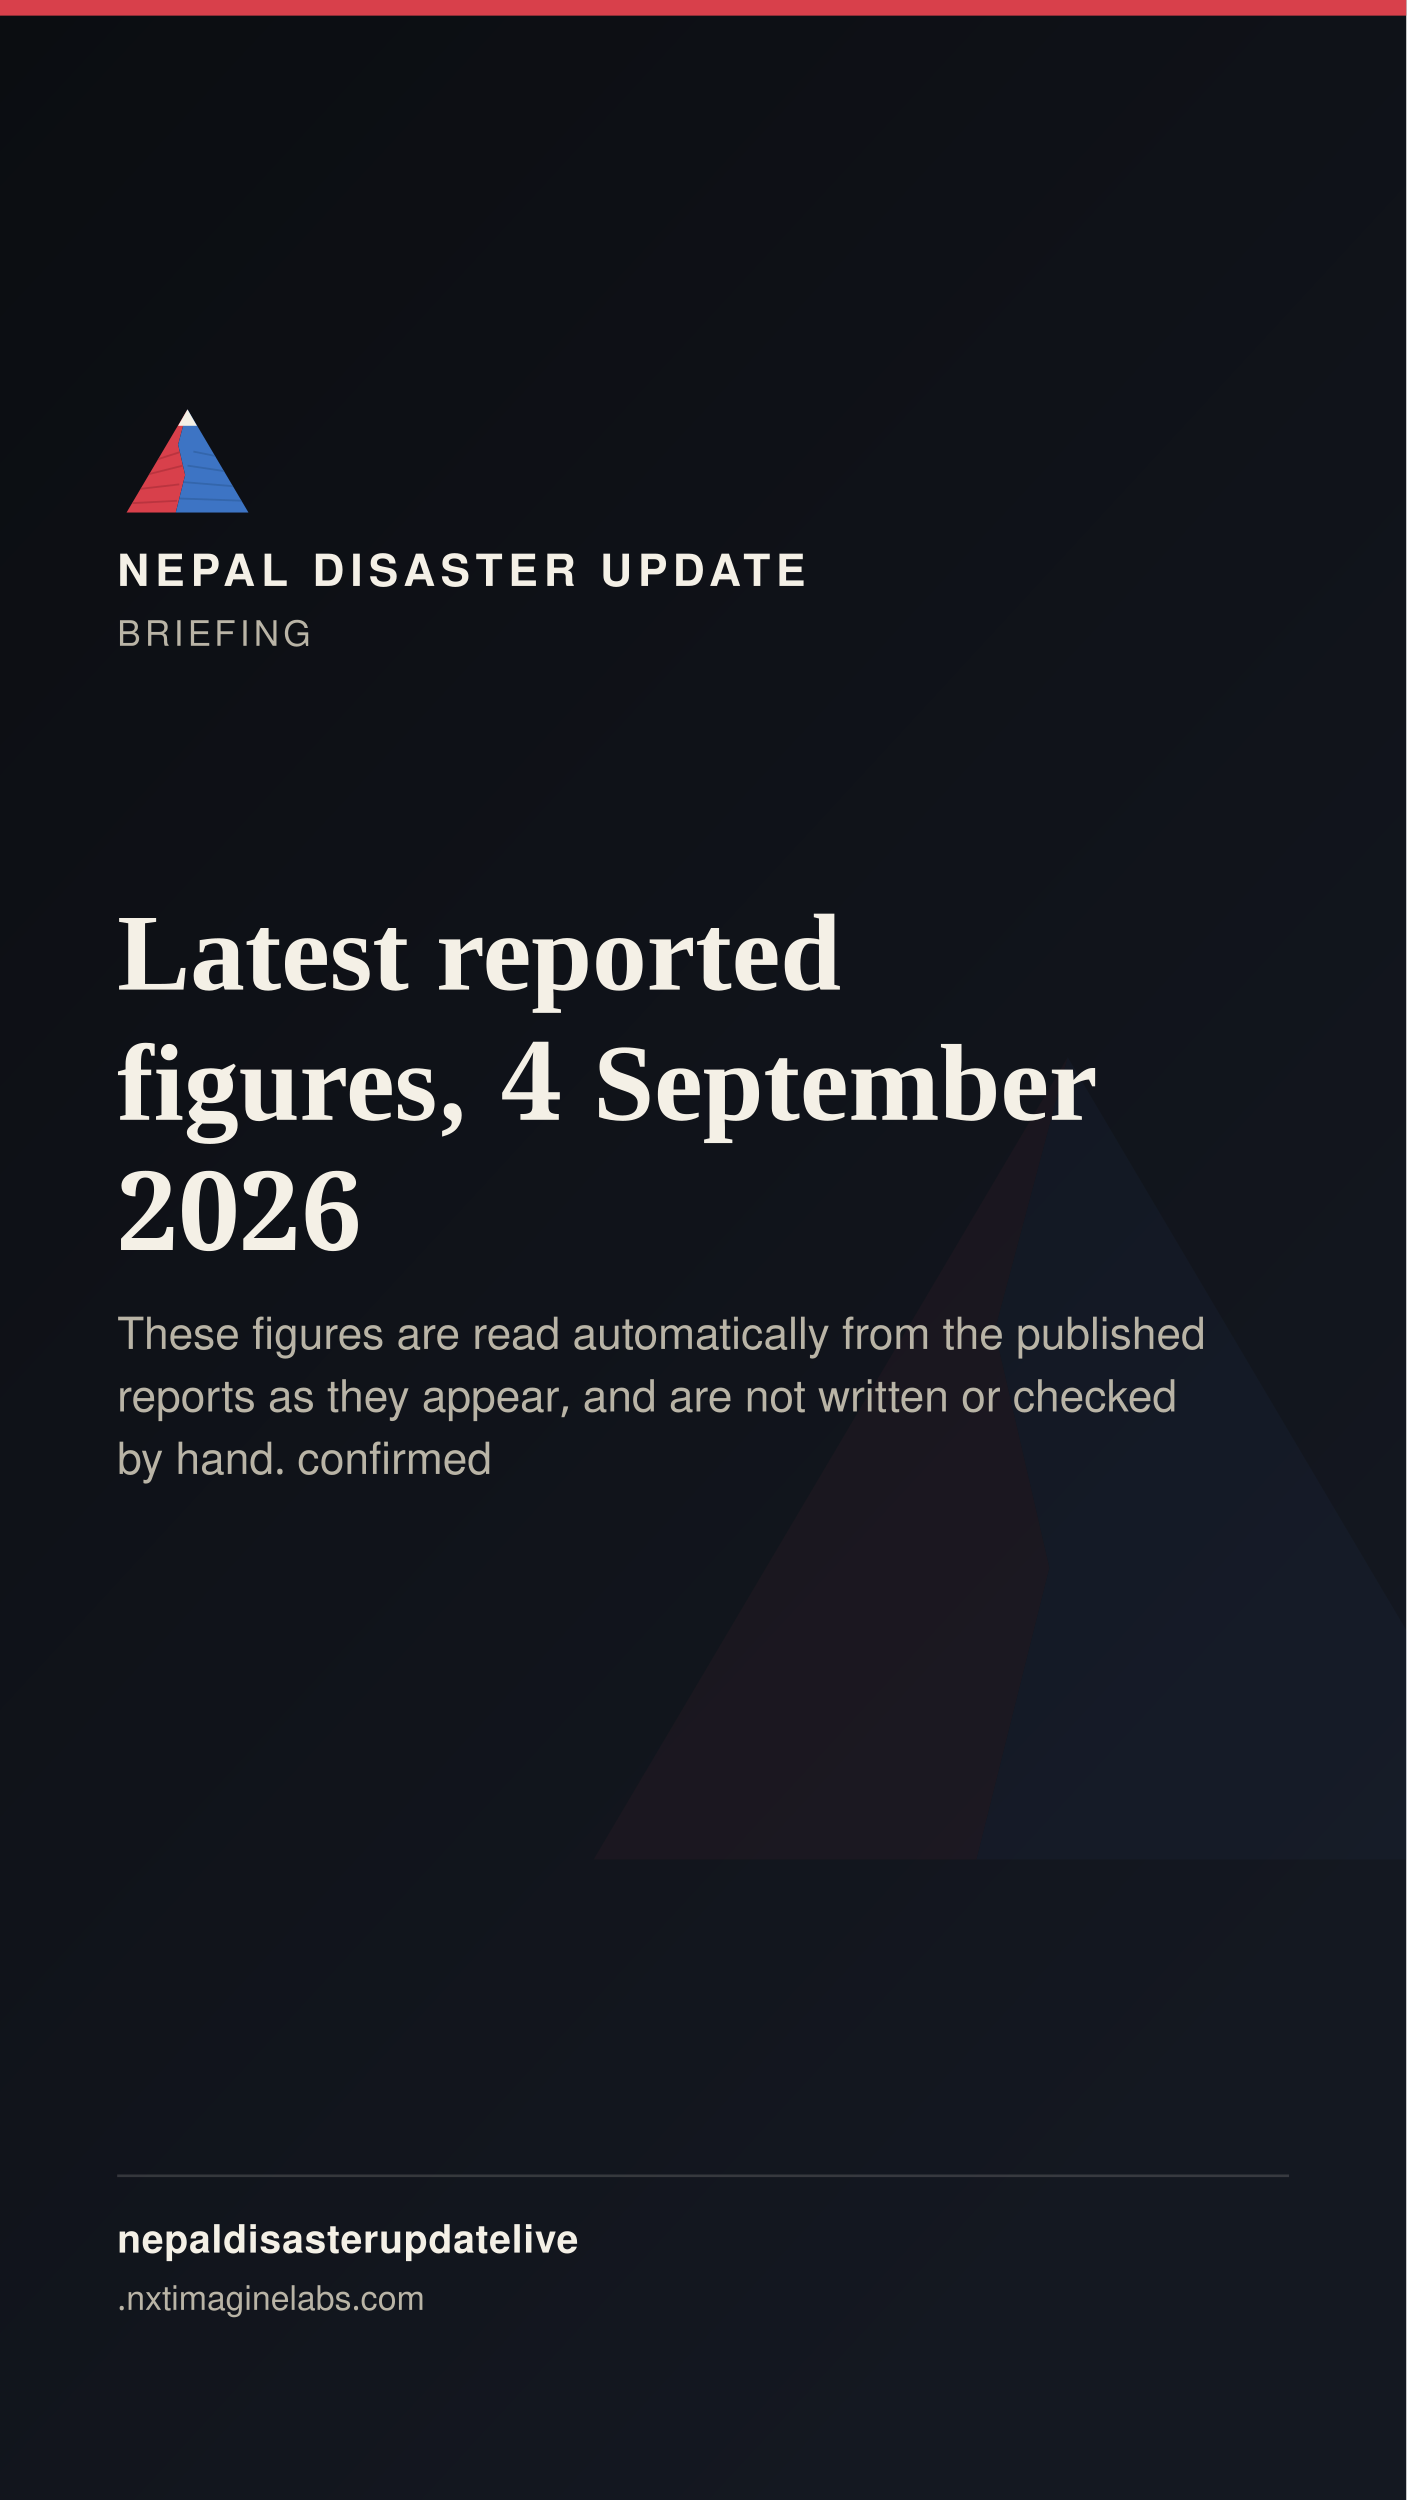
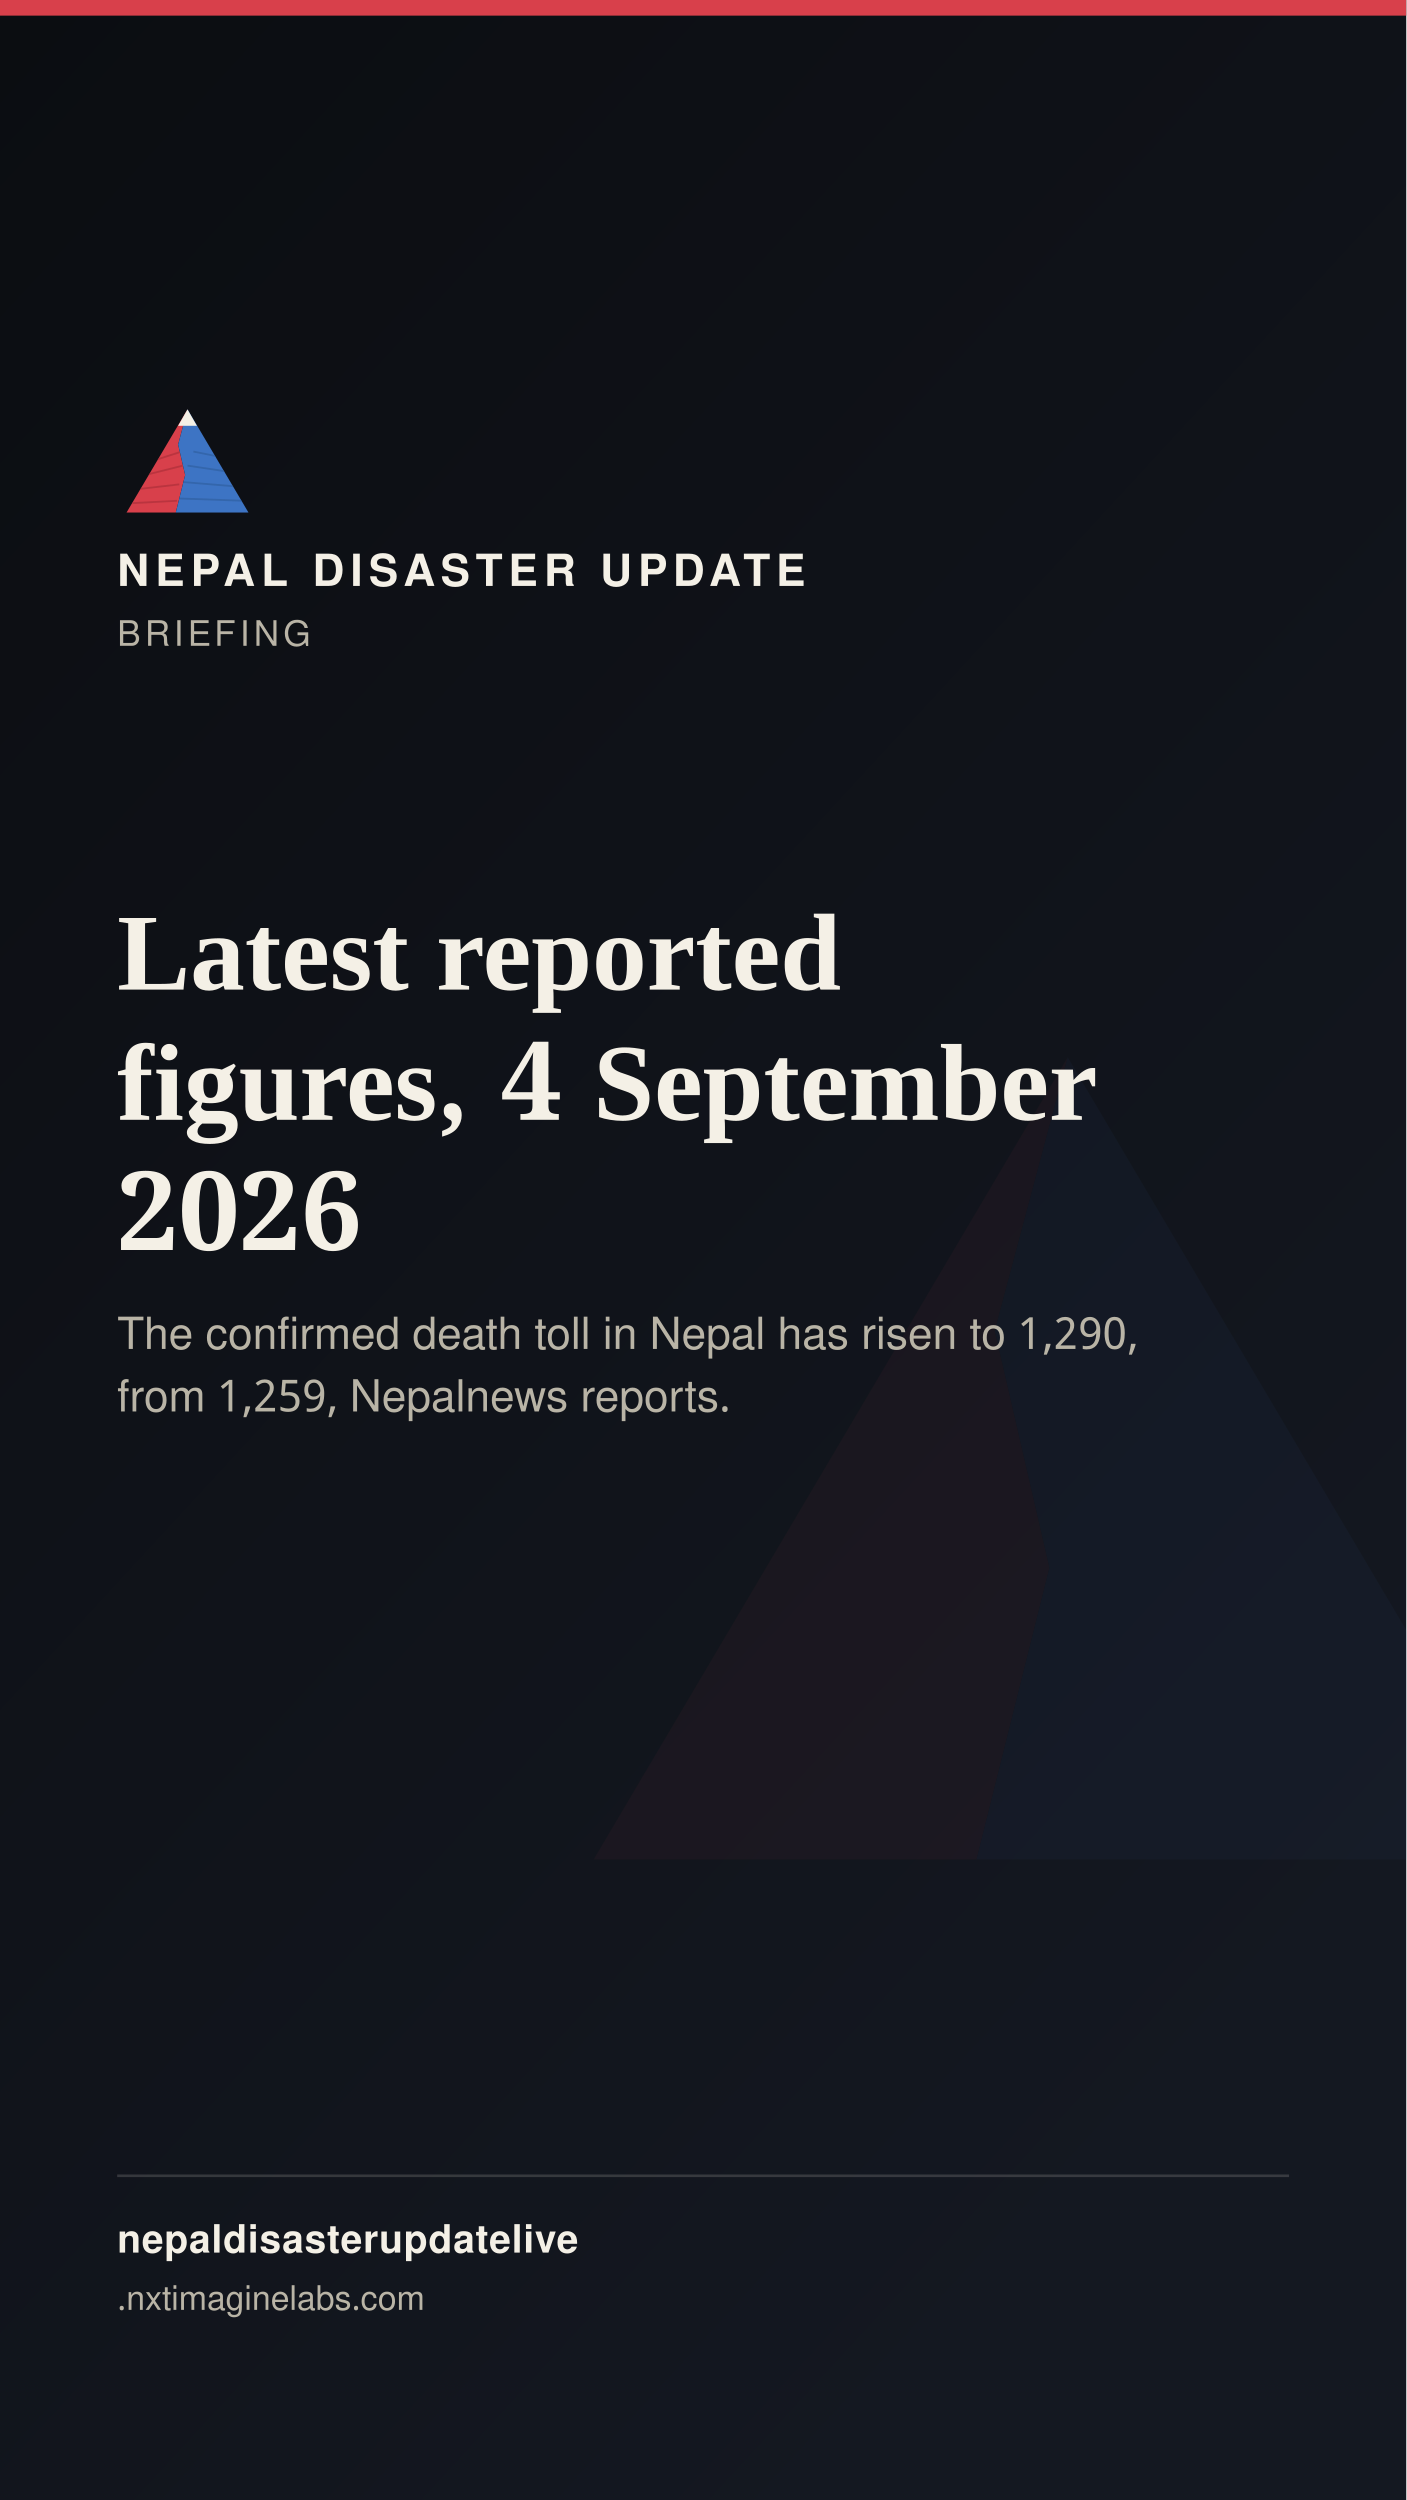
<svg xmlns="http://www.w3.org/2000/svg" width="1080" height="1920" viewBox="0 0 1080 1920">
  <defs>
    <linearGradient id="stbg" x1="0" y1="0" x2="0.6" y2="1">
      <stop offset="0" stop-color="#0B0D11" />
      <stop offset="1" stop-color="#141821" />
    </linearGradient>
  </defs>
  <rect width="1080" height="1920" fill="url(#stbg)" />
  <g transform="translate(400,700) scale(7)" opacity="0.05">
    <polygon points="60,16 52,46 58,72 50,104 8,104" fill="#D8404B" />
    <polygon points="60,16 112,104 50,104 58,72 52,46" fill="#3D74C4" />
  </g>
  <rect x="0" y="0" width="1080" height="12" fill="#D8404B" />
  <g transform="translate(90,300) scale(0.9)">
    <g>
      <defs>
        <clipPath id="ogLs">
          <polygon points="60,16 52,46 58,72 50,104 8,104" />
        </clipPath>
        <clipPath id="ogRs">
          <polygon points="60,16 112,104 50,104 58,72 52,46" />
        </clipPath>
      </defs>
      <polygon points="60,16 52,46 58,72 50,104 8,104" fill="#D8404B" />
      <g clip-path="url(#ogLs)" stroke="#A32A34" stroke-width="1.6" fill="none" opacity="0.55">
        <path d="M30,60 L55,52" />
        <path d="M24,72 L56,64" />
        <path d="M18,84 L53,80" />
        <path d="M13,96 L51,94" />
      </g>
      <polygon points="60,16 112,104 50,104 58,72 52,46" fill="#3D74C4" />
      <g clip-path="url(#ogRs)" stroke="#2A5793" stroke-width="1.6" fill="none" opacity="0.5">
        <path d="M65,52 L95,58" />
        <path d="M60,64 L100,70" />
        <path d="M56,78 L104,82" />
        <path d="M52,92 L108,94" />
      </g>
      <polygon points="60,16 52,30 68,30" fill="#F4F0E6" />
    </g>
  </g>
  <text x="90" y="450" font-family="'Public Sans', 'Noto Sans Devanagari', 'Helvetica Neue', Helvetica, Arial, sans-serif" font-size="34" font-weight="800" letter-spacing="4.6" fill="#F4F0E6">NEPAL DISASTER UPDATE</text>
  <text x="90" y="496" font-family="'Public Sans', 'Noto Sans Devanagari', 'Helvetica Neue', Helvetica, Arial, sans-serif" font-size="27" letter-spacing="3.2" fill="#B9B4A6">BRIEFING</text>
  <text x="90" y="760" font-family="Newsreader, 'Noto Serif Devanagari', Georgia, 'Times New Roman', serif" font-size="84" font-weight="600" fill="#F4F0E6">Latest reported</text>
  <text x="90" y="860" font-family="Newsreader, 'Noto Serif Devanagari', Georgia, 'Times New Roman', serif" font-size="84" font-weight="600" fill="#F4F0E6">figures, 4 September</text>
  <text x="90" y="960" font-family="Newsreader, 'Noto Serif Devanagari', Georgia, 'Times New Roman', serif" font-size="84" font-weight="600" fill="#F4F0E6">2026</text>
-   <text x="90" y="1036" font-family="'Public Sans', 'Noto Sans Devanagari', 'Helvetica Neue', Helvetica, Arial, sans-serif" font-size="34" fill="#B9B4A6">These figures are read automatically from the published</text>
-   <text x="90" y="1084" font-family="'Public Sans', 'Noto Sans Devanagari', 'Helvetica Neue', Helvetica, Arial, sans-serif" font-size="34" fill="#B9B4A6">reports as they appear, and are not written or checked</text>
-   <text x="90" y="1132" font-family="'Public Sans', 'Noto Sans Devanagari', 'Helvetica Neue', Helvetica, Arial, sans-serif" font-size="34" fill="#B9B4A6">by hand. confirmed</text>
+   <text x="90" y="1036" font-family="'Public Sans', 'Noto Sans Devanagari', 'Helvetica Neue', Helvetica, Arial, sans-serif" font-size="34" fill="#B9B4A6">The confirmed death toll in Nepal has risen to 1,290,</text>
+   <text x="90" y="1084" font-family="'Public Sans', 'Noto Sans Devanagari', 'Helvetica Neue', Helvetica, Arial, sans-serif" font-size="34" fill="#B9B4A6">from 1,259, Nepalnews reports.</text>
  <rect x="90" y="1670" width="900" height="2" fill="rgba(244,240,230,0.16)" />
  <text x="90" y="1730" font-family="'Public Sans', 'Noto Sans Devanagari', 'Helvetica Neue', Helvetica, Arial, sans-serif" font-size="30" fill="#F4F0E6" font-weight="700" letter-spacing="0.6">nepaldisasterupdatelive</text>
  <text x="90" y="1774" font-family="'Public Sans', 'Noto Sans Devanagari', 'Helvetica Neue', Helvetica, Arial, sans-serif" font-size="26" fill="#B9B4A6">
    .nxtimaginelabs.com</text>
</svg>
